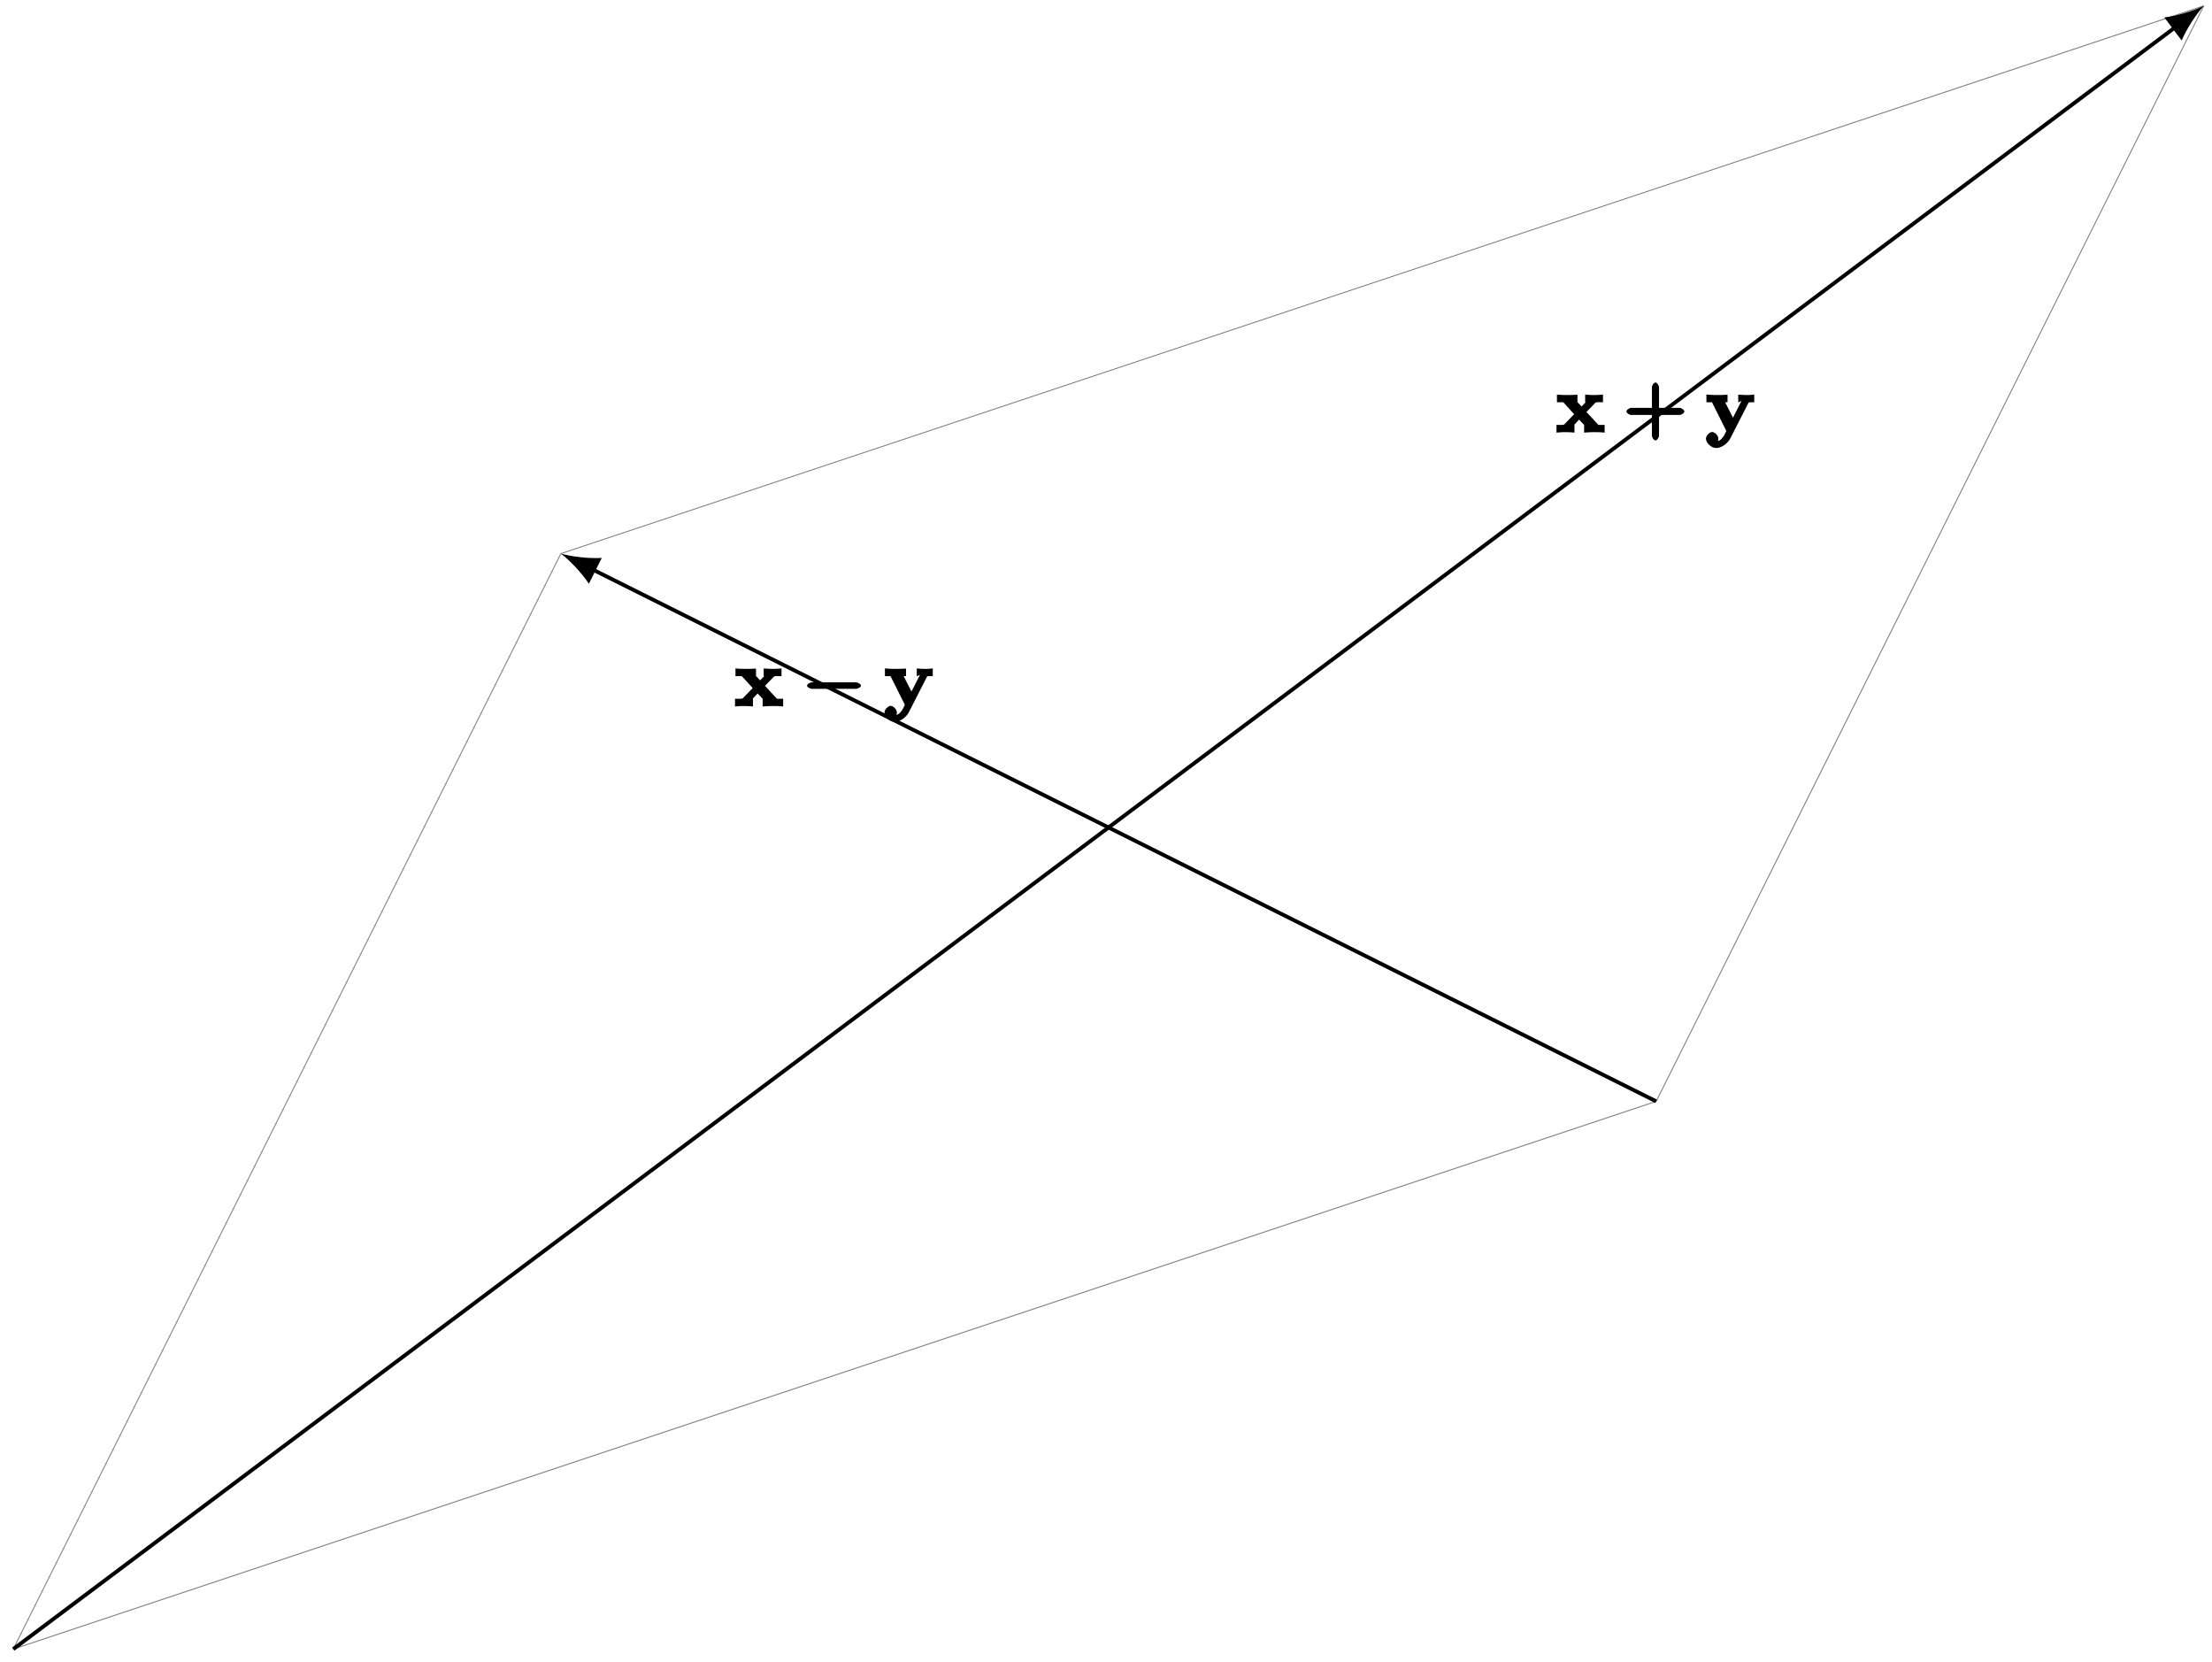
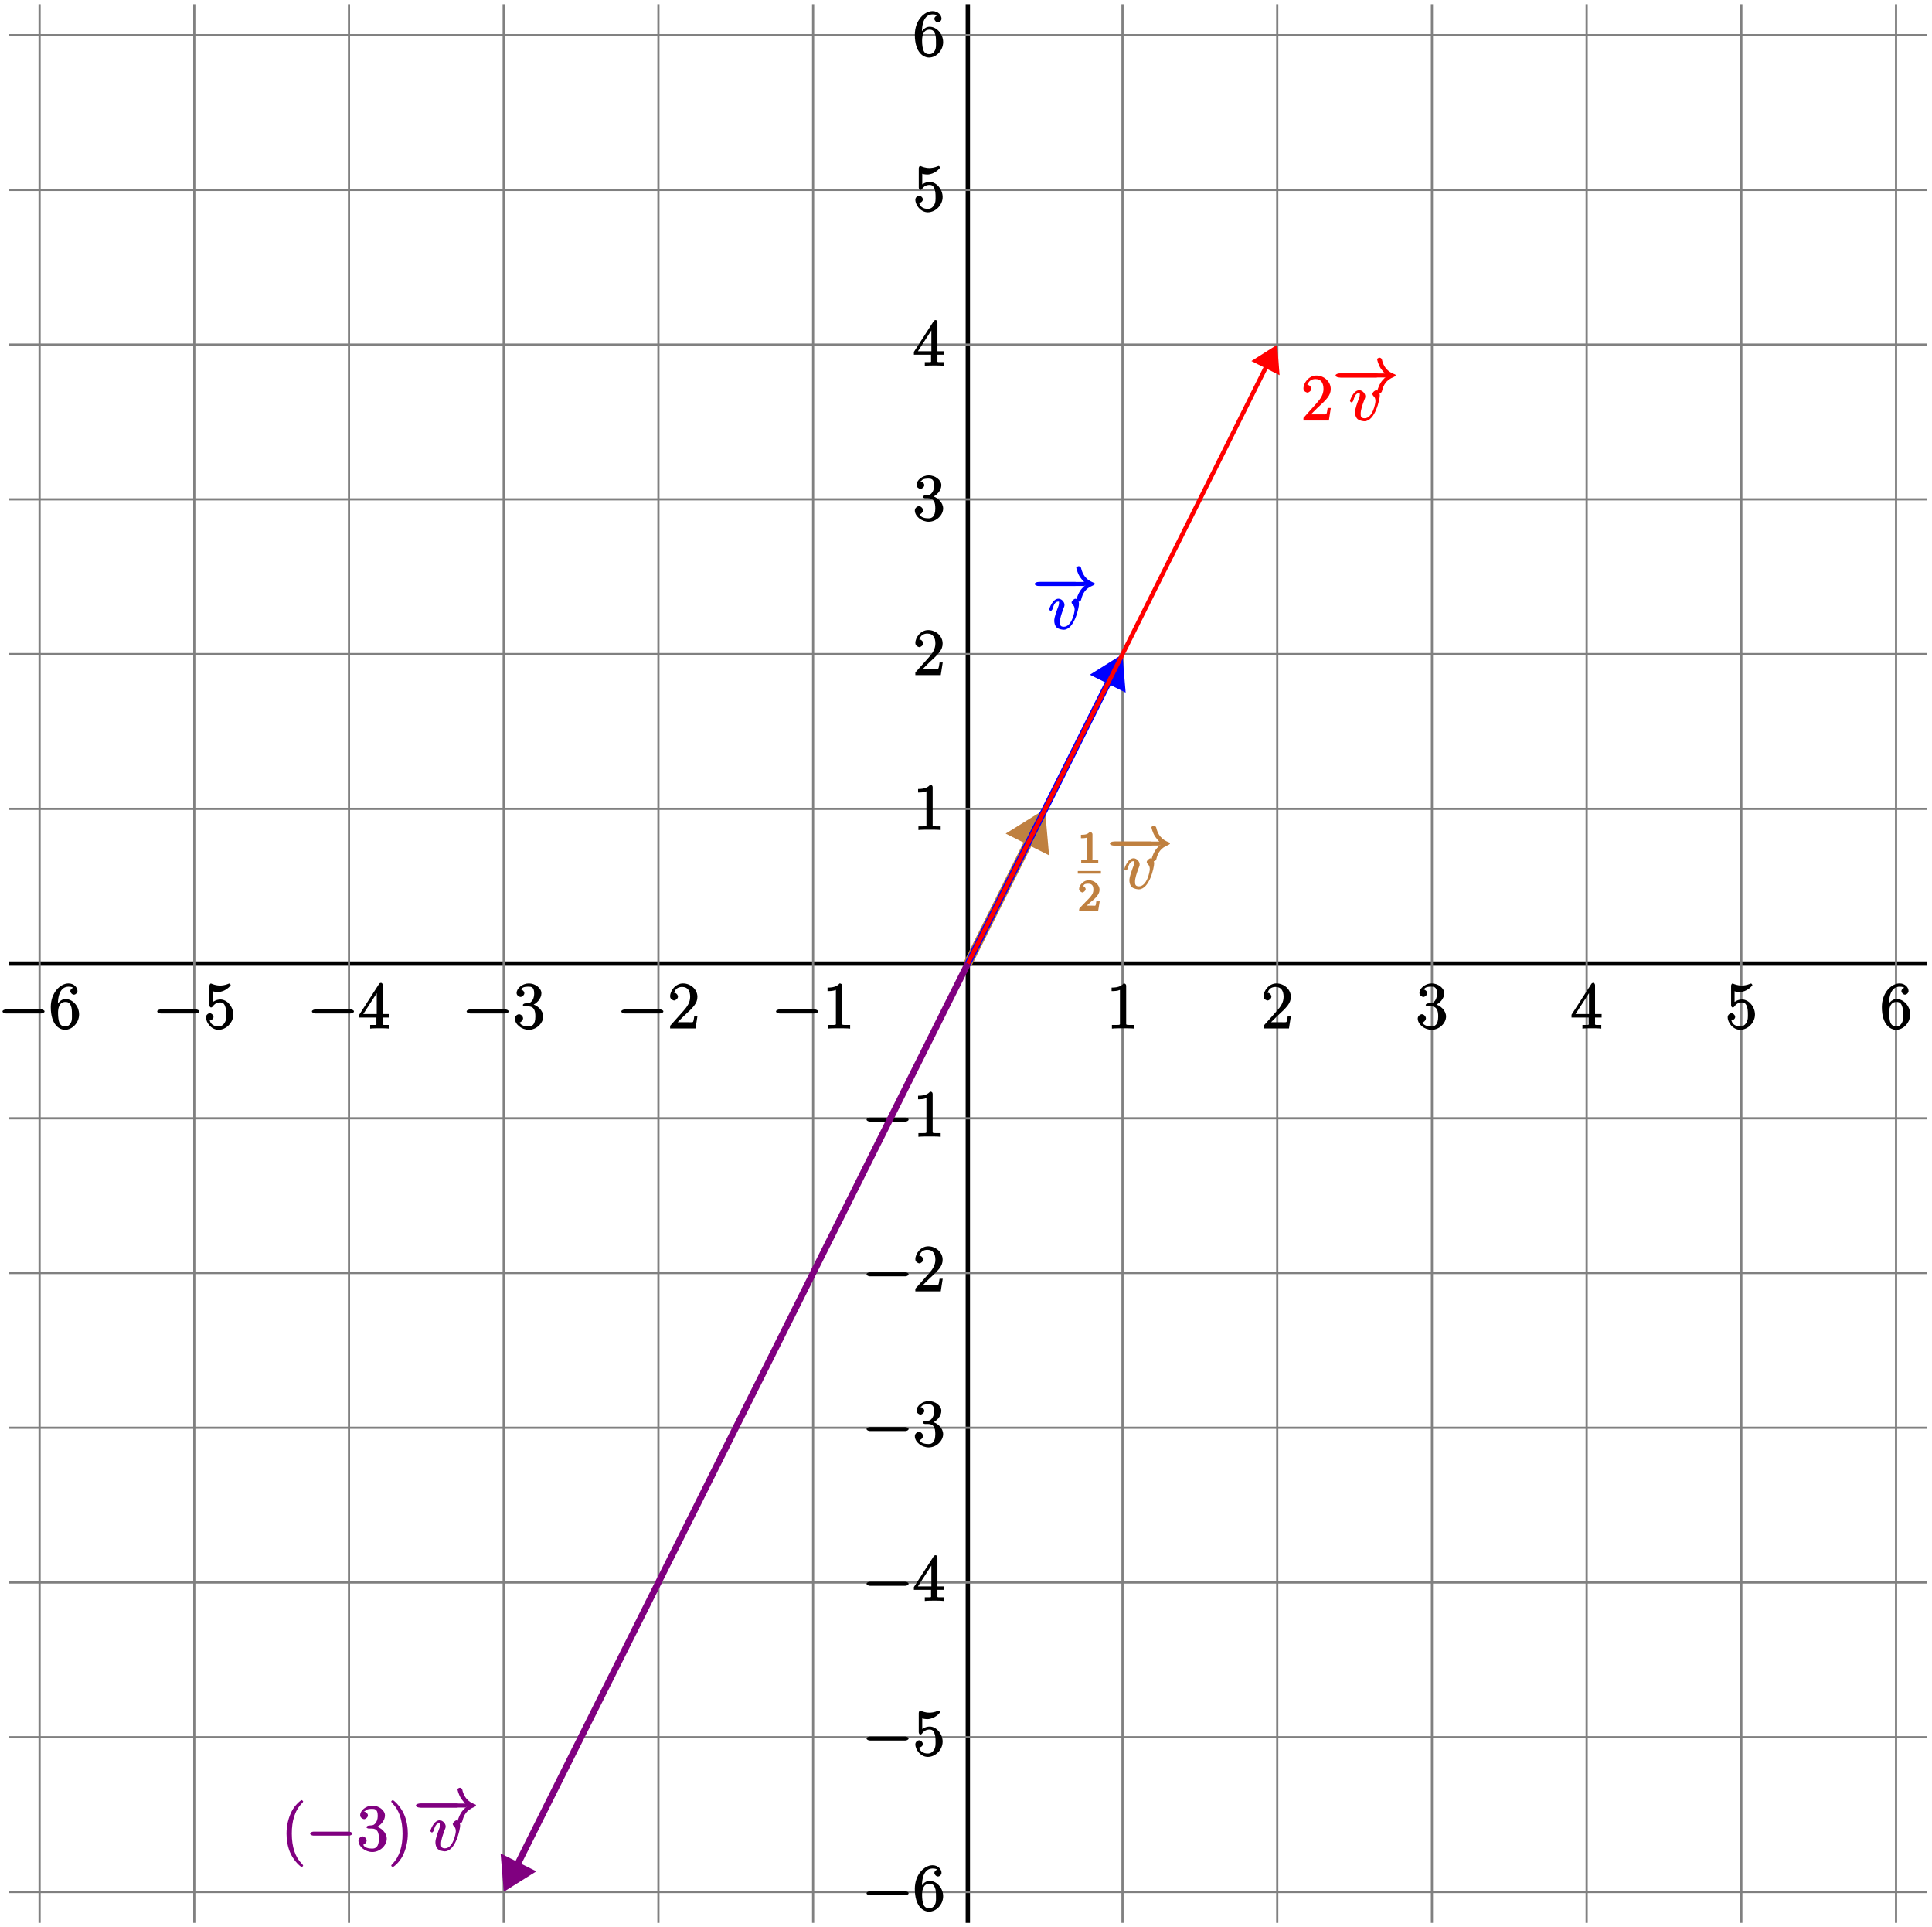
- <svg xmlns="http://www.w3.org/2000/svg" xmlns:xlink="http://www.w3.org/1999/xlink" width="229pt" height="172pt" viewBox="0 0 229 172" version="1.1">
+ <svg xmlns="http://www.w3.org/2000/svg" xmlns:xlink="http://www.w3.org/1999/xlink" width="354pt" height="353pt" viewBox="0 0 354 353" version="1.1">
  <defs>
    <g>
      <symbol overflow="visible" id="glyph0-0">
        <path style="stroke:none;" d="" />
      </symbol>
      <symbol overflow="visible" id="glyph0-1">
-         <path style="stroke:none;" d="M 3.062 -2 L 4.078 -3.047 C 4.203 -3.172 4.344 -3.125 4.891 -3.125 L 4.891 -3.922 C 4.516 -3.875 4.156 -3.875 4 -3.875 C 3.922 -3.875 3.469 -3.875 3.047 -3.922 L 3.047 -3.125 C 3.266 -3.125 3.266 -3.281 3.266 -3.234 C 3.266 -3.219 3.25 -3.297 3.25 -3.281 L 2.672 -2.688 L 2.266 -3.125 L 2.25 -3.125 L 2.25 -3.906 C 1.656 -3.875 1.547 -3.875 1.156 -3.875 C 1.016 -3.875 0.547 -3.875 0.125 -3.922 L 0.125 -3.125 L 0.781 -3.125 L 1.906 -1.891 L 0.922 -0.875 C 0.828 -0.781 0.859 -0.781 0.359 -0.781 L 0.078 -0.781 L 0.078 0.016 C 0.469 -0.031 0.844 -0.031 0.984 -0.031 C 1.031 -0.031 1.516 -0.031 1.938 0.016 L 1.938 -0.781 C 1.656 -0.781 1.703 -0.766 1.812 -0.688 L 2.422 -1.328 L 2.938 -0.781 L 2.938 0.016 C 3.547 -0.031 3.656 -0.031 4.047 -0.031 C 4.156 -0.031 4.656 -0.031 5.062 0.016 L 5.062 -0.781 L 4.422 -0.781 L 3.172 -2.125 Z M 3.062 -2 " />
+         <path style="stroke:none;" d="M 7.875 -2.75 C 8.078 -2.75 8.484 -2.875 8.484 -3.125 C 8.484 -3.359 8.078 -3.484 7.875 -3.484 L 1.406 -3.484 C 1.203 -3.484 0.781 -3.359 0.781 -3.125 C 0.781 -2.875 1.203 -2.75 1.406 -2.75 Z M 7.875 -2.75 " />
      </symbol>
      <symbol overflow="visible" id="glyph0-2">
-         <path style="stroke:none;" d="M 4.422 -3.016 C 4.5 -3.141 4.422 -3.125 5.047 -3.125 L 5.047 -3.922 C 4.609 -3.875 4.594 -3.875 4.25 -3.875 C 4.188 -3.875 3.766 -3.875 3.391 -3.922 L 3.391 -3.125 C 3.531 -3.125 3.719 -3.312 3.719 -3.234 C 3.719 -3.203 3.734 -3.281 3.719 -3.25 L 2.844 -1.531 L 2.031 -3.125 L 2.281 -3.125 L 2.281 -3.906 C 1.688 -3.875 1.516 -3.875 1.172 -3.875 C 0.984 -3.875 0.562 -3.875 0.094 -3.922 L 0.094 -3.125 L 0.672 -3.125 L 2.156 -0.156 C 1.844 0.5 1.828 0.453 1.766 0.531 C 1.469 0.922 1.234 0.906 1.094 0.906 C 1.031 0.906 1 0.891 1.328 1.031 C 1.219 1.094 1.328 0.812 1.328 0.625 C 1.328 0.312 0.953 -0.047 0.688 -0.047 C 0.438 -0.047 0.047 0.312 0.047 0.641 C 0.047 1.062 0.578 1.609 1.094 1.609 C 1.859 1.609 2.438 0.875 2.547 0.656 Z M 4.422 -3.016 " />
+         <path style="stroke:none;" d="M 9.828 -2.969 C 9.172 -2.469 8.844 -1.984 8.75 -1.828 C 8.219 -1 8.062 -0.156 8.062 -0.141 C 8.062 0 8.406 0.125 8.5 0.125 C 8.703 0.125 8.906 -0.031 8.953 -0.234 C 9.234 -1.406 9.734 -2.281 11.094 -2.828 C 11.234 -2.875 11.469 -3.031 11.469 -3.125 C 11.469 -3.203 11.328 -3.328 11.422 -3.281 C 10.656 -3.578 9.391 -4.047 8.938 -6.062 C 8.906 -6.203 8.703 -6.375 8.5 -6.375 C 8.406 -6.375 8.062 -6.234 8.062 -6.094 C 8.062 -6.078 8.219 -5.219 8.719 -4.422 C 8.969 -4.062 9.312 -3.641 9.516 -3.484 L 1.094 -3.484 C 0.875 -3.484 0.453 -3.359 0.453 -3.125 C 0.453 -2.875 0.875 -2.75 1.094 -2.75 L 9.516 -2.75 Z M 9.828 -2.969 " />
      </symbol>
      <symbol overflow="visible" id="glyph1-0">
        <path style="stroke:none;" d="" />
      </symbol>
      <symbol overflow="visible" id="glyph1-1">
-         <path style="stroke:none;" d="M 5.562 -1.812 C 5.703 -1.812 6.078 -1.953 6.078 -2.141 C 6.078 -2.328 5.703 -2.484 5.562 -2.484 L 1 -2.484 C 0.875 -2.484 0.5 -2.328 0.5 -2.141 C 0.5 -1.953 0.875 -1.812 1 -1.812 Z M 5.562 -1.812 " />
+         <path style="stroke:none;" d="M 1.625 -4.297 C 1.625 -7.328 2.938 -7.656 3.578 -7.656 C 4.016 -7.656 4.328 -7.562 4.391 -7.469 C 4.531 -7.469 3.906 -7.312 3.906 -6.828 C 3.906 -6.562 4.25 -6.188 4.562 -6.188 C 4.859 -6.188 5.219 -6.516 5.219 -6.859 C 5.219 -7.484 4.609 -8.25 3.578 -8.25 C 2.062 -8.25 0.328 -6.547 0.328 -3.922 C 0.328 -0.641 1.922 0.25 2.938 0.25 C 4.25 0.25 5.516 -1.031 5.516 -2.578 C 5.516 -4.172 4.25 -5.391 3.047 -5.391 C 1.984 -5.391 1.422 -4.312 1.297 -3.984 L 1.625 -3.984 Z M 2.938 -0.375 C 2.188 -0.375 1.984 -0.891 1.875 -1.141 C 1.766 -1.453 1.656 -2.031 1.656 -2.875 C 1.656 -3.812 1.922 -4.859 3 -4.859 C 3.656 -4.859 3.844 -4.547 4.016 -4.141 C 4.203 -3.703 4.203 -3.109 4.203 -2.594 C 4.203 -1.984 4.25 -1.547 4.031 -1.094 C 3.734 -0.531 3.422 -0.375 2.938 -0.375 Z M 2.938 -0.375 " />
+       </symbol>
+       <symbol overflow="visible" id="glyph1-2">
+         <path style="stroke:none;" d="M 1.531 -6.844 C 2.047 -6.688 2.469 -6.672 2.594 -6.672 C 3.938 -6.672 4.953 -7.812 4.953 -7.969 C 4.953 -8.016 4.781 -8.234 4.703 -8.234 C 4.688 -8.234 4.656 -8.234 4.547 -8.188 C 3.891 -7.906 3.312 -7.859 3 -7.859 C 2.219 -7.859 1.656 -8.109 1.422 -8.203 C 1.344 -8.234 1.312 -8.234 1.297 -8.234 C 1.203 -8.234 1.047 -8.016 1.047 -7.812 L 1.047 -4.266 C 1.047 -4.047 1.203 -3.844 1.344 -3.844 C 1.406 -3.844 1.531 -3.891 1.656 -4.031 C 1.984 -4.516 2.438 -4.766 3.031 -4.766 C 3.672 -4.766 3.812 -4.328 3.906 -4.125 C 4.109 -3.656 4.125 -3.078 4.125 -2.625 C 4.125 -2.156 4.172 -1.594 3.844 -1.047 C 3.578 -0.625 3.234 -0.375 2.703 -0.375 C 1.906 -0.375 1.297 -0.75 1.141 -1.391 C 0.984 -1.453 1.047 -1.453 1.109 -1.453 C 1.312 -1.453 1.797 -1.703 1.797 -2.109 C 1.797 -2.453 1.406 -2.797 1.109 -2.797 C 0.891 -2.797 0.422 -2.531 0.422 -2.062 C 0.422 -1.047 1.406 0.25 2.719 0.25 C 4.078 0.25 5.422 -1.031 5.422 -2.547 C 5.422 -3.969 4.297 -5.312 3.047 -5.312 C 2.359 -5.312 1.719 -4.953 1.406 -4.625 L 1.688 -4.516 L 1.688 -6.797 Z M 1.531 -6.844 " />
+       </symbol>
+       <symbol overflow="visible" id="glyph1-3">
+         <path style="stroke:none;" d="M 4.469 -7.922 C 4.469 -8.156 4.312 -8.359 4.141 -8.359 C 4.047 -8.359 3.891 -8.312 3.797 -8.172 L 0.156 -2.516 L 0.156 -2 L 3.297 -2 L 3.297 -1.047 C 3.297 -0.609 3.438 -0.641 2.562 -0.641 L 2.156 -0.641 L 2.156 0.031 C 2.609 -0.031 3.547 -0.031 3.891 -0.031 C 4.219 -0.031 5.172 -0.031 5.609 0.031 L 5.609 -0.641 L 5.219 -0.641 C 4.344 -0.641 4.469 -0.609 4.469 -1.047 L 4.469 -2 L 5.672 -2 L 5.672 -2.641 L 4.469 -2.641 Z M 3.359 -7 L 3.359 -2.641 L 0.891 -2.641 L 3.641 -6.891 Z M 3.359 -7 " />
+       </symbol>
+       <symbol overflow="visible" id="glyph1-4">
+         <path style="stroke:none;" d="M 2.203 -4.594 C 2 -4.578 1.781 -4.406 1.781 -4.297 C 1.781 -4.188 2.016 -4.047 2.219 -4.047 L 2.766 -4.047 C 3.797 -4.047 4.078 -3.344 4.078 -2.203 C 4.078 -0.641 3.438 -0.375 2.844 -0.375 C 2.266 -0.375 1.453 -0.484 1.188 -1.094 C 1.328 -1.078 1.828 -1.438 1.828 -1.859 C 1.828 -2.219 1.422 -2.609 1.094 -2.609 C 0.797 -2.609 0.328 -2.281 0.328 -1.828 C 0.328 -0.766 1.547 0.25 2.875 0.25 C 4.297 0.25 5.516 -0.984 5.516 -2.188 C 5.516 -3.281 4.469 -4.297 3.328 -4.5 L 3.328 -4.203 C 4.359 -4.5 5.188 -5.516 5.188 -6.453 C 5.188 -7.406 4.047 -8.25 2.891 -8.25 C 1.703 -8.25 0.641 -7.359 0.641 -6.484 C 0.641 -6.016 1.188 -5.766 1.359 -5.766 C 1.609 -5.766 2.062 -6.094 2.062 -6.453 C 2.062 -6.844 1.609 -7.156 1.344 -7.156 C 1.281 -7.156 1.25 -7.156 1.531 -7.25 C 1.781 -7.703 2.797 -7.656 2.859 -7.656 C 3.25 -7.656 3.859 -7.625 3.859 -6.453 C 3.859 -6.234 3.875 -5.672 3.531 -5.156 C 3.172 -4.625 2.875 -4.641 2.562 -4.625 Z M 2.203 -4.594 " />
+       </symbol>
+       <symbol overflow="visible" id="glyph1-5">
+         <path style="stroke:none;" d="M 5.266 -2.312 L 4.859 -2.312 C 4.797 -1.953 4.75 -1.406 4.625 -1.203 C 4.547 -1.094 3.984 -1.141 3.625 -1.141 L 1.406 -1.141 L 1.516 -0.891 C 1.844 -1.156 2.562 -1.922 2.875 -2.219 C 4.703 -3.891 5.422 -4.609 5.422 -5.797 C 5.422 -7.172 4.172 -8.25 2.781 -8.25 C 1.406 -8.25 0.422 -6.906 0.422 -5.875 C 0.422 -5.266 1.109 -5.125 1.141 -5.125 C 1.406 -5.125 1.859 -5.453 1.859 -5.828 C 1.859 -6.172 1.484 -6.547 1.141 -6.547 C 1.047 -6.547 1.016 -6.547 1.203 -6.609 C 1.359 -7.203 1.859 -7.609 2.625 -7.609 C 3.641 -7.609 4.094 -6.891 4.094 -5.797 C 4.094 -4.781 3.562 -4 2.875 -3.234 L 0.422 -0.484 L 0.422 0 L 5.078 0 L 5.438 -2.312 Z M 5.266 -2.312 " />
+       </symbol>
+       <symbol overflow="visible" id="glyph1-6">
+         <path style="stroke:none;" d="M 3.594 -7.812 C 3.594 -8.078 3.438 -8.25 3.125 -8.25 C 2.797 -7.875 2.312 -7.484 0.922 -7.484 L 0.922 -6.844 C 1.359 -6.844 1.953 -6.844 2.453 -7.062 L 2.453 -1.062 C 2.453 -0.641 2.578 -0.641 1.531 -0.641 L 0.984 -0.641 L 0.984 0.031 C 1.484 -0.031 2.641 -0.031 3.031 -0.031 C 3.438 -0.031 4.578 -0.031 5.062 0.031 L 5.062 -0.641 L 4.531 -0.641 C 3.484 -0.641 3.594 -0.641 3.594 -1.062 Z M 3.594 -7.812 " />
+       </symbol>
+       <symbol overflow="visible" id="glyph1-7">
+         <path style="stroke:none;" d="M 4.047 2.766 C 4.047 2.719 4 2.594 3.797 2.391 C 2.594 1.188 1.969 -0.688 1.969 -3.125 C 1.969 -5.438 2.484 -7.328 3.875 -8.734 C 4 -8.844 4.047 -8.984 4.047 -9.016 C 4.047 -9.078 3.828 -9.266 3.781 -9.266 C 3.625 -9.266 2.516 -8.359 1.938 -7.188 C 1.328 -5.969 1 -4.594 1 -3.125 C 1 -2.062 1.172 -0.641 1.797 0.641 C 2.5 2.078 3.641 3 3.781 3 C 3.828 3 4.047 2.828 4.047 2.766 Z M 4.047 2.766 " />
+       </symbol>
+       <symbol overflow="visible" id="glyph1-8">
+         <path style="stroke:none;" d="M 3.531 -3.125 C 3.531 -4.031 3.406 -5.516 2.734 -6.891 C 2.031 -8.328 0.891 -9.266 0.766 -9.266 C 0.719 -9.266 0.484 -9.078 0.484 -9.016 C 0.484 -8.984 0.531 -8.844 0.734 -8.641 C 1.938 -7.438 2.562 -5.562 2.562 -3.125 C 2.562 -0.812 2.047 1.078 0.656 2.484 C 0.531 2.594 0.484 2.719 0.484 2.766 C 0.484 2.828 0.719 3 0.766 3 C 0.922 3 2.016 2.109 2.594 0.938 C 3.203 -0.281 3.531 -1.688 3.531 -3.125 Z M 3.531 -3.125 " />
      </symbol>
      <symbol overflow="visible" id="glyph2-0">
        <path style="stroke:none;" d="" />
      </symbol>
      <symbol overflow="visible" id="glyph2-1">
-         <path style="stroke:none;" d="M 3.469 -1.812 L 5.812 -1.812 C 5.922 -1.812 6.281 -1.984 6.281 -2.172 C 6.281 -2.359 5.922 -2.547 5.812 -2.547 L 3.656 -2.547 L 3.656 -4.703 C 3.656 -4.828 3.469 -5.172 3.297 -5.172 C 3.109 -5.172 2.922 -4.828 2.922 -4.703 L 2.922 -2.547 L 0.75 -2.547 C 0.641 -2.547 0.281 -2.359 0.281 -2.172 C 0.281 -1.984 0.641 -1.812 0.75 -1.812 L 2.922 -1.812 L 2.922 0.359 C 2.922 0.469 3.109 0.828 3.297 0.828 C 3.469 0.828 3.656 0.469 3.656 0.359 L 3.656 -1.812 Z M 3.469 -1.812 " />
+         <path style="stroke:none;" d="M 2.688 -5.266 C 2.688 -5.469 2.484 -5.672 2.188 -5.672 C 1.812 -5.297 1.516 -5.156 0.578 -5.156 L 0.578 -4.531 C 0.984 -4.531 1.406 -4.531 1.688 -4.656 L 1.688 -0.844 C 1.688 -0.547 1.844 -0.625 1.094 -0.625 L 0.625 -0.625 L 0.625 0.016 C 1.141 -0.031 1.828 -0.031 2.188 -0.031 C 2.547 -0.031 3.234 -0.031 3.75 0.016 L 3.75 -0.625 L 3.281 -0.625 C 2.531 -0.625 2.688 -0.547 2.688 -0.844 Z M 2.688 -5.266 " />
+       </symbol>
+       <symbol overflow="visible" id="glyph2-2">
+         <path style="stroke:none;" d="M 2.375 -1.688 C 2.5 -1.797 2.844 -2.062 2.969 -2.172 C 3.453 -2.625 3.984 -3.203 3.984 -3.922 C 3.984 -4.875 3 -5.672 2.016 -5.672 C 1.047 -5.672 0.234 -4.75 0.234 -4.047 C 0.234 -3.656 0.734 -3.422 0.844 -3.422 C 1.016 -3.422 1.438 -3.719 1.438 -4.031 C 1.438 -4.438 0.859 -4.625 1.016 -4.625 C 1.172 -5.016 1.531 -5.031 1.922 -5.031 C 2.656 -5.031 2.859 -4.594 2.859 -3.922 C 2.859 -3.094 2.328 -2.609 1.391 -1.656 L 0.375 -0.609 C 0.281 -0.531 0.234 -0.375 0.234 0 L 3.719 0 L 4.016 -1.797 L 3.391 -1.797 C 3.344 -1.453 3.328 -1.172 3.234 -1.031 C 3.188 -0.969 2.719 -1.016 2.594 -1.016 L 1.172 -1.016 L 1.297 -0.703 Z M 2.375 -1.688 " />
+       </symbol>
+       <symbol overflow="visible" id="glyph3-0">
+         <path style="stroke:none;" d="" />
+       </symbol>
+       <symbol overflow="visible" id="glyph3-1">
+         <path style="stroke:none;" d="M 5.625 -4.609 C 5.625 -5.359 5.078 -5.562 4.984 -5.562 C 4.703 -5.562 4.266 -5.125 4.266 -4.891 C 4.266 -4.75 4.406 -4.547 4.453 -4.5 C 4.562 -4.406 4.828 -4.188 4.828 -3.562 C 4.828 -3.062 4.281 -0.422 2.844 -0.422 C 2.109 -0.422 2.125 -0.875 2.125 -1.312 C 2.125 -1.906 2.406 -2.75 2.719 -3.609 C 2.922 -4.094 2.969 -4.219 2.969 -4.453 C 2.969 -4.953 2.453 -5.562 1.859 -5.562 C 0.766 -5.562 0.156 -3.688 0.156 -3.578 C 0.156 -3.531 0.375 -3.328 0.453 -3.328 C 0.562 -3.328 0.734 -3.531 0.781 -3.688 C 1.062 -4.719 1.375 -5.031 1.828 -5.031 C 1.938 -5.031 1.969 -5.172 1.969 -4.781 C 1.969 -4.469 1.844 -4.125 1.656 -3.672 C 1.094 -2.141 1.094 -1.766 1.094 -1.484 C 1.094 -1.219 1.172 -0.625 1.547 -0.281 C 1.969 0.078 2.688 0.125 2.797 0.125 C 4.781 0.125 5.625 -3.938 5.625 -4.609 Z M 5.625 -4.609 " />
      </symbol>
    </g>
  </defs>
  <g id="surface1">
-     <path style="fill:none;stroke-width:0.1;stroke-linecap:butt;stroke-linejoin:round;stroke:rgb(50%,50%,50%);stroke-opacity:1;stroke-miterlimit:10;" d="M -0.002 -0.001 L 56.693 113.389 " transform="matrix(1,0,0,-1,1.373,170.69)" />
-     <path style="fill:none;stroke-width:0.1;stroke-linecap:butt;stroke-linejoin:round;stroke:rgb(50%,50%,50%);stroke-opacity:1;stroke-miterlimit:10;" d="M -0.002 -0.001 L 170.084 56.694 " transform="matrix(1,0,0,-1,1.373,170.69)" />
-     <path style="fill:none;stroke-width:0.1;stroke-linecap:butt;stroke-linejoin:round;stroke:rgb(50%,50%,50%);stroke-opacity:1;stroke-miterlimit:10;" d="M 170.084 56.694 L 226.775 170.085 " transform="matrix(1,0,0,-1,1.373,170.69)" />
-     <path style="fill:none;stroke-width:0.1;stroke-linecap:butt;stroke-linejoin:round;stroke:rgb(50%,50%,50%);stroke-opacity:1;stroke-miterlimit:10;" d="M 56.693 113.389 L 226.775 170.085 " transform="matrix(1,0,0,-1,1.373,170.69)" />
-     <path style="fill:none;stroke-width:0.399;stroke-linecap:butt;stroke-linejoin:round;stroke:rgb(0%,0%,0%);stroke-opacity:1;stroke-miterlimit:10;" d="M 170.084 56.694 L 59.9 111.784 " transform="matrix(1,0,0,-1,1.373,170.69)" />
-     <path style=" stroke:none;fill-rule:nonzero;fill:rgb(0%,0%,0%);fill-opacity:1;" d="M 58.066 57.301 C 58.93 57.953 60.207 59.262 60.965 60.422 L 62.301 57.746 C 60.918 57.836 59.105 57.598 58.066 57.301 " />
-     <g style="fill:rgb(0%,0%,0%);fill-opacity:1;">
-       <use xlink:href="#glyph0-1" x="76.016" y="73.107" />
-     </g>
-     <g style="fill:rgb(0%,0%,0%);fill-opacity:1;">
-       <use xlink:href="#glyph1-1" x="83.051" y="73.107" />
-     </g>
-     <g style="fill:rgb(0%,0%,0%);fill-opacity:1;">
-       <use xlink:href="#glyph0-2" x="91.52" y="73.107" />
-     </g>
-     <path style="fill:none;stroke-width:0.399;stroke-linecap:butt;stroke-linejoin:round;stroke:rgb(0%,0%,0%);stroke-opacity:1;stroke-miterlimit:10;" d="M -0.002 -0.001 L 223.908 167.932 " transform="matrix(1,0,0,-1,1.373,170.69)" />
-     <path style=" stroke:none;fill-rule:nonzero;fill:rgb(0%,0%,0%);fill-opacity:1;" d="M 228.148 0.605 C 227.18 1.086 225.441 1.645 224.066 1.805 L 225.859 4.195 C 226.398 2.918 227.418 1.402 228.148 0.605 " />
-     <g style="fill:rgb(0%,0%,0%);fill-opacity:1;">
-       <use xlink:href="#glyph0-1" x="161.06" y="44.761" />
-     </g>
-     <g style="fill:rgb(0%,0%,0%);fill-opacity:1;">
-       <use xlink:href="#glyph2-1" x="168.095" y="44.761" />
-     </g>
-     <g style="fill:rgb(0%,0%,0%);fill-opacity:1;">
-       <use xlink:href="#glyph0-2" x="176.564" y="44.761" />
+     <path style="fill:none;stroke-width:0.797;stroke-linecap:butt;stroke-linejoin:miter;stroke:rgb(0%,0%,0%);stroke-opacity:1;stroke-miterlimit:10;" d="M 0.002 -175.751 L 0.002 175.749 " transform="matrix(1,0,0,-1,177.334,176.515)" />
+     <path style="fill:none;stroke-width:0.797;stroke-linecap:butt;stroke-linejoin:miter;stroke:rgb(0%,0%,0%);stroke-opacity:1;stroke-miterlimit:10;" d="M -175.752 -0.001 L 175.752 -0.001 " transform="matrix(1,0,0,-1,177.334,176.515)" />
+     <path style="fill:none;stroke-width:0.399;stroke-linecap:butt;stroke-linejoin:miter;stroke:rgb(50%,50%,50%);stroke-opacity:1;stroke-miterlimit:10;" d="M -170.08 -175.751 L -170.08 175.749 " transform="matrix(1,0,0,-1,177.334,176.515)" />
+     <path style="fill:none;stroke-width:0.399;stroke-linecap:butt;stroke-linejoin:miter;stroke:rgb(50%,50%,50%);stroke-opacity:1;stroke-miterlimit:10;" d="M -175.752 -170.083 L 175.752 -170.083 " transform="matrix(1,0,0,-1,177.334,176.515)" />
+     <g style="fill:rgb(0%,0%,0%);fill-opacity:1;">
+       <use xlink:href="#glyph0-1" x="-0.323" y="188.403" />
+     </g>
+     <g style="fill:rgb(0%,0%,0%);fill-opacity:1;">
+       <use xlink:href="#glyph1-1" x="8.975" y="188.404" />
+     </g>
+     <g style="fill:rgb(0%,0%,0%);fill-opacity:1;">
+       <use xlink:href="#glyph0-1" x="157.998" y="349.95" />
+     </g>
+     <g style="fill:rgb(0%,0%,0%);fill-opacity:1;">
+       <use xlink:href="#glyph1-1" x="167.296" y="349.951" />
+     </g>
+     <path style="fill:none;stroke-width:0.399;stroke-linecap:butt;stroke-linejoin:miter;stroke:rgb(50%,50%,50%);stroke-opacity:1;stroke-miterlimit:10;" d="M -141.732 -175.751 L -141.732 175.749 " transform="matrix(1,0,0,-1,177.334,176.515)" />
+     <path style="fill:none;stroke-width:0.399;stroke-linecap:butt;stroke-linejoin:miter;stroke:rgb(50%,50%,50%);stroke-opacity:1;stroke-miterlimit:10;" d="M -175.752 -141.735 L 175.752 -141.735 " transform="matrix(1,0,0,-1,177.334,176.515)" />
+     <g style="fill:rgb(0%,0%,0%);fill-opacity:1;">
+       <use xlink:href="#glyph0-1" x="28.024" y="188.403" />
+     </g>
+     <g style="fill:rgb(0%,0%,0%);fill-opacity:1;">
+       <use xlink:href="#glyph1-2" x="37.322" y="188.404" />
+     </g>
+     <g style="fill:rgb(0%,0%,0%);fill-opacity:1;">
+       <use xlink:href="#glyph0-1" x="157.998" y="321.603" />
+     </g>
+     <g style="fill:rgb(0%,0%,0%);fill-opacity:1;">
+       <use xlink:href="#glyph1-2" x="167.296" y="321.604" />
+     </g>
+     <path style="fill:none;stroke-width:0.399;stroke-linecap:butt;stroke-linejoin:miter;stroke:rgb(50%,50%,50%);stroke-opacity:1;stroke-miterlimit:10;" d="M -113.389 -175.751 L -113.389 175.749 " transform="matrix(1,0,0,-1,177.334,176.515)" />
+     <path style="fill:none;stroke-width:0.399;stroke-linecap:butt;stroke-linejoin:miter;stroke:rgb(50%,50%,50%);stroke-opacity:1;stroke-miterlimit:10;" d="M -175.752 -113.387 L 175.752 -113.387 " transform="matrix(1,0,0,-1,177.334,176.515)" />
+     <g style="fill:rgb(0%,0%,0%);fill-opacity:1;">
+       <use xlink:href="#glyph0-1" x="56.371" y="188.403" />
+     </g>
+     <g style="fill:rgb(0%,0%,0%);fill-opacity:1;">
+       <use xlink:href="#glyph1-3" x="65.669" y="188.404" />
+     </g>
+     <g style="fill:rgb(0%,0%,0%);fill-opacity:1;">
+       <use xlink:href="#glyph0-1" x="157.998" y="293.256" />
+     </g>
+     <g style="fill:rgb(0%,0%,0%);fill-opacity:1;">
+       <use xlink:href="#glyph1-3" x="167.296" y="293.257" />
+     </g>
+     <path style="fill:none;stroke-width:0.399;stroke-linecap:butt;stroke-linejoin:miter;stroke:rgb(50%,50%,50%);stroke-opacity:1;stroke-miterlimit:10;" d="M -85.041 -175.751 L -85.041 175.749 " transform="matrix(1,0,0,-1,177.334,176.515)" />
+     <path style="fill:none;stroke-width:0.399;stroke-linecap:butt;stroke-linejoin:miter;stroke:rgb(50%,50%,50%);stroke-opacity:1;stroke-miterlimit:10;" d="M -175.752 -85.04 L 175.752 -85.04 " transform="matrix(1,0,0,-1,177.334,176.515)" />
+     <g style="fill:rgb(0%,0%,0%);fill-opacity:1;">
+       <use xlink:href="#glyph0-1" x="84.718" y="188.403" />
+     </g>
+     <g style="fill:rgb(0%,0%,0%);fill-opacity:1;">
+       <use xlink:href="#glyph1-4" x="94.016" y="188.404" />
+     </g>
+     <g style="fill:rgb(0%,0%,0%);fill-opacity:1;">
+       <use xlink:href="#glyph0-1" x="157.998" y="264.91" />
+     </g>
+     <g style="fill:rgb(0%,0%,0%);fill-opacity:1;">
+       <use xlink:href="#glyph1-4" x="167.296" y="264.911" />
+     </g>
+     <path style="fill:none;stroke-width:0.399;stroke-linecap:butt;stroke-linejoin:miter;stroke:rgb(50%,50%,50%);stroke-opacity:1;stroke-miterlimit:10;" d="M -56.693 -175.751 L -56.693 175.749 " transform="matrix(1,0,0,-1,177.334,176.515)" />
+     <path style="fill:none;stroke-width:0.399;stroke-linecap:butt;stroke-linejoin:miter;stroke:rgb(50%,50%,50%);stroke-opacity:1;stroke-miterlimit:10;" d="M -175.752 -56.692 L 175.752 -56.692 " transform="matrix(1,0,0,-1,177.334,176.515)" />
+     <g style="fill:rgb(0%,0%,0%);fill-opacity:1;">
+       <use xlink:href="#glyph0-1" x="113.065" y="188.403" />
+     </g>
+     <g style="fill:rgb(0%,0%,0%);fill-opacity:1;">
+       <use xlink:href="#glyph1-5" x="122.363" y="188.404" />
+     </g>
+     <g style="fill:rgb(0%,0%,0%);fill-opacity:1;">
+       <use xlink:href="#glyph0-1" x="157.998" y="236.563" />
+     </g>
+     <g style="fill:rgb(0%,0%,0%);fill-opacity:1;">
+       <use xlink:href="#glyph1-5" x="167.296" y="236.564" />
+     </g>
+     <path style="fill:none;stroke-width:0.399;stroke-linecap:butt;stroke-linejoin:miter;stroke:rgb(50%,50%,50%);stroke-opacity:1;stroke-miterlimit:10;" d="M -28.346 -175.751 L -28.346 175.749 " transform="matrix(1,0,0,-1,177.334,176.515)" />
+     <path style="fill:none;stroke-width:0.399;stroke-linecap:butt;stroke-linejoin:miter;stroke:rgb(50%,50%,50%);stroke-opacity:1;stroke-miterlimit:10;" d="M -175.752 -28.348 L 175.752 -28.348 " transform="matrix(1,0,0,-1,177.334,176.515)" />
+     <g style="fill:rgb(0%,0%,0%);fill-opacity:1;">
+       <use xlink:href="#glyph0-1" x="141.411" y="188.403" />
+     </g>
+     <g style="fill:rgb(0%,0%,0%);fill-opacity:1;">
+       <use xlink:href="#glyph1-6" x="150.709" y="188.404" />
+     </g>
+     <g style="fill:rgb(0%,0%,0%);fill-opacity:1;">
+       <use xlink:href="#glyph0-1" x="157.998" y="208.216" />
+     </g>
+     <g style="fill:rgb(0%,0%,0%);fill-opacity:1;">
+       <use xlink:href="#glyph1-6" x="167.296" y="208.217" />
+     </g>
+     <path style="fill:none;stroke-width:0.399;stroke-linecap:butt;stroke-linejoin:miter;stroke:rgb(50%,50%,50%);stroke-opacity:1;stroke-miterlimit:10;" d="M 28.346 -175.751 L 28.346 175.749 " transform="matrix(1,0,0,-1,177.334,176.515)" />
+     <path style="fill:none;stroke-width:0.399;stroke-linecap:butt;stroke-linejoin:miter;stroke:rgb(50%,50%,50%);stroke-opacity:1;stroke-miterlimit:10;" d="M -175.752 28.347 L 175.752 28.347 " transform="matrix(1,0,0,-1,177.334,176.515)" />
+     <g style="fill:rgb(0%,0%,0%);fill-opacity:1;">
+       <use xlink:href="#glyph1-6" x="202.754" y="188.403" />
+     </g>
+     <g style="fill:rgb(0%,0%,0%);fill-opacity:1;">
+       <use xlink:href="#glyph1-6" x="167.297" y="152.02" />
+     </g>
+     <path style="fill:none;stroke-width:0.399;stroke-linecap:butt;stroke-linejoin:miter;stroke:rgb(50%,50%,50%);stroke-opacity:1;stroke-miterlimit:10;" d="M 56.693 -175.751 L 56.693 175.749 " transform="matrix(1,0,0,-1,177.334,176.515)" />
+     <path style="fill:none;stroke-width:0.399;stroke-linecap:butt;stroke-linejoin:miter;stroke:rgb(50%,50%,50%);stroke-opacity:1;stroke-miterlimit:10;" d="M -175.752 56.695 L 175.752 56.695 " transform="matrix(1,0,0,-1,177.334,176.515)" />
+     <g style="fill:rgb(0%,0%,0%);fill-opacity:1;">
+       <use xlink:href="#glyph1-5" x="231.101" y="188.403" />
+     </g>
+     <g style="fill:rgb(0%,0%,0%);fill-opacity:1;">
+       <use xlink:href="#glyph1-5" x="167.297" y="123.674" />
+     </g>
+     <path style="fill:none;stroke-width:0.399;stroke-linecap:butt;stroke-linejoin:miter;stroke:rgb(50%,50%,50%);stroke-opacity:1;stroke-miterlimit:10;" d="M 85.041 -175.751 L 85.041 175.749 " transform="matrix(1,0,0,-1,177.334,176.515)" />
+     <path style="fill:none;stroke-width:0.399;stroke-linecap:butt;stroke-linejoin:miter;stroke:rgb(50%,50%,50%);stroke-opacity:1;stroke-miterlimit:10;" d="M -175.752 85.042 L 175.752 85.042 " transform="matrix(1,0,0,-1,177.334,176.515)" />
+     <g style="fill:rgb(0%,0%,0%);fill-opacity:1;">
+       <use xlink:href="#glyph1-4" x="259.448" y="188.403" />
+     </g>
+     <g style="fill:rgb(0%,0%,0%);fill-opacity:1;">
+       <use xlink:href="#glyph1-4" x="167.297" y="95.327" />
+     </g>
+     <path style="fill:none;stroke-width:0.399;stroke-linecap:butt;stroke-linejoin:miter;stroke:rgb(50%,50%,50%);stroke-opacity:1;stroke-miterlimit:10;" d="M 113.389 -175.751 L 113.389 175.749 " transform="matrix(1,0,0,-1,177.334,176.515)" />
+     <path style="fill:none;stroke-width:0.399;stroke-linecap:butt;stroke-linejoin:miter;stroke:rgb(50%,50%,50%);stroke-opacity:1;stroke-miterlimit:10;" d="M -175.752 113.386 L 175.752 113.386 " transform="matrix(1,0,0,-1,177.334,176.515)" />
+     <g style="fill:rgb(0%,0%,0%);fill-opacity:1;">
+       <use xlink:href="#glyph1-3" x="287.795" y="188.403" />
+     </g>
+     <g style="fill:rgb(0%,0%,0%);fill-opacity:1;">
+       <use xlink:href="#glyph1-3" x="167.297" y="66.98" />
+     </g>
+     <path style="fill:none;stroke-width:0.399;stroke-linecap:butt;stroke-linejoin:miter;stroke:rgb(50%,50%,50%);stroke-opacity:1;stroke-miterlimit:10;" d="M 141.732 -175.751 L 141.732 175.749 " transform="matrix(1,0,0,-1,177.334,176.515)" />
+     <path style="fill:none;stroke-width:0.399;stroke-linecap:butt;stroke-linejoin:miter;stroke:rgb(50%,50%,50%);stroke-opacity:1;stroke-miterlimit:10;" d="M -175.752 141.734 L 175.752 141.734 " transform="matrix(1,0,0,-1,177.334,176.515)" />
+     <g style="fill:rgb(0%,0%,0%);fill-opacity:1;">
+       <use xlink:href="#glyph1-2" x="316.142" y="188.403" />
+     </g>
+     <g style="fill:rgb(0%,0%,0%);fill-opacity:1;">
+       <use xlink:href="#glyph1-2" x="167.297" y="38.633" />
+     </g>
+     <path style="fill:none;stroke-width:0.399;stroke-linecap:butt;stroke-linejoin:miter;stroke:rgb(50%,50%,50%);stroke-opacity:1;stroke-miterlimit:10;" d="M 170.08 -175.751 L 170.08 175.749 " transform="matrix(1,0,0,-1,177.334,176.515)" />
+     <path style="fill:none;stroke-width:0.399;stroke-linecap:butt;stroke-linejoin:miter;stroke:rgb(50%,50%,50%);stroke-opacity:1;stroke-miterlimit:10;" d="M -175.752 170.081 L 175.752 170.081 " transform="matrix(1,0,0,-1,177.334,176.515)" />
+     <g style="fill:rgb(0%,0%,0%);fill-opacity:1;">
+       <use xlink:href="#glyph1-1" x="344.488" y="188.403" />
+     </g>
+     <g style="fill:rgb(0%,0%,0%);fill-opacity:1;">
+       <use xlink:href="#glyph1-1" x="167.297" y="10.286" />
+     </g>
+     <path style="fill:none;stroke-width:1.594;stroke-linecap:butt;stroke-linejoin:miter;stroke:rgb(75%,50%,25%);stroke-opacity:1;stroke-miterlimit:10;" d="M 0.002 -0.001 L 11.088 22.175 " transform="matrix(1,0,0,-1,177.334,176.515)" />
+     <path style="fill-rule:nonzero;fill:rgb(75%,50%,25%);fill-opacity:1;stroke-width:1.594;stroke-linecap:butt;stroke-linejoin:miter;stroke:rgb(75%,50%,25%);stroke-opacity:1;stroke-miterlimit:10;" d="M 5.705 0.001 L 0.797 3.02 L 0.797 -0.002 L 0.799 -3.019 Z M 5.705 0.001 " transform="matrix(0.44717,-0.89438,-0.89438,-0.44717,188.2433,154.6966)" />
+     <g style="fill:rgb(75%,50%,25%);fill-opacity:1;">
+       <use xlink:href="#glyph2-1" x="197.484" y="158.086" />
+     </g>
+     <path style="fill:none;stroke-width:0.478;stroke-linecap:butt;stroke-linejoin:miter;stroke:rgb(75%,50%,25%);stroke-opacity:1;stroke-miterlimit:10;" d="M 231.529 -160.527 L 235.764 -160.527 " transform="matrix(1,0,0,-1,-34.045,-0.722)" />
+     <g style="fill:rgb(75%,50%,25%);fill-opacity:1;">
+       <use xlink:href="#glyph2-2" x="197.484" y="166.916" />
+     </g>
+     <g style="fill:rgb(75%,50%,25%);fill-opacity:1;">
+       <use xlink:href="#glyph0-1" x="202.914" y="157.646" />
+     </g>
+     <g style="fill:rgb(75%,50%,25%);fill-opacity:1;">
+       <use xlink:href="#glyph0-2" x="202.914" y="157.646" />
+     </g>
+     <g style="fill:rgb(75%,50%,25%);fill-opacity:1;">
+       <use xlink:href="#glyph3-1" x="205.848" y="162.793" />
+     </g>
+     <path style="fill:none;stroke-width:1.196;stroke-linecap:butt;stroke-linejoin:miter;stroke:rgb(0%,0%,100%);stroke-opacity:1;stroke-miterlimit:10;" d="M 0.002 -0.001 L 25.771 51.542 " transform="matrix(1,0,0,-1,177.334,176.515)" />
+     <path style="fill-rule:nonzero;fill:rgb(0%,0%,100%);fill-opacity:1;stroke-width:1.196;stroke-linecap:butt;stroke-linejoin:miter;stroke:rgb(0%,0%,100%);stroke-opacity:1;stroke-miterlimit:10;" d="M 4.861 0.001 L 0.596 2.599 L 0.598 0.002 L 0.598 -2.602 Z M 4.861 0.001 " transform="matrix(0.44717,-0.89436,-0.89436,-0.44717,202.9723,125.2384)" />
+     <g style="fill:rgb(0%,0%,100%);fill-opacity:1;">
+       <use xlink:href="#glyph0-1" x="189.143" y="110.092" />
+     </g>
+     <g style="fill:rgb(0%,0%,100%);fill-opacity:1;">
+       <use xlink:href="#glyph0-2" x="189.143" y="110.092" />
+     </g>
+     <g style="fill:rgb(0%,0%,100%);fill-opacity:1;">
+       <use xlink:href="#glyph3-1" x="192.077" y="115.239" />
+     </g>
+     <path style="fill:none;stroke-width:0.797;stroke-linecap:butt;stroke-linejoin:miter;stroke:rgb(100%,0%,0%);stroke-opacity:1;stroke-miterlimit:10;" d="M 0.002 -0.001 L 54.631 109.261 " transform="matrix(1,0,0,-1,177.334,176.515)" />
+     <path style="fill-rule:nonzero;fill:rgb(100%,0%,0%);fill-opacity:1;stroke-width:0.797;stroke-linecap:butt;stroke-linejoin:miter;stroke:rgb(100%,0%,0%);stroke-opacity:1;stroke-miterlimit:10;" d="M 4.018 -0 L 0.398 2.182 L 0.398 -0.002 L 0.397 -2.182 Z M 4.018 -0 " transform="matrix(0.44717,-0.89436,-0.89436,-0.44717,231.8747,67.43362)" />
+     <g style="fill:rgb(100%,0%,0%);fill-opacity:1;">
+       <use xlink:href="#glyph1-5" x="238.411" y="77.044" />
+     </g>
+     <g style="fill:rgb(100%,0%,0%);fill-opacity:1;">
+       <use xlink:href="#glyph0-1" x="244.264" y="71.897" />
+     </g>
+     <g style="fill:rgb(100%,0%,0%);fill-opacity:1;">
+       <use xlink:href="#glyph0-2" x="244.264" y="71.897" />
+     </g>
+     <g style="fill:rgb(100%,0%,0%);fill-opacity:1;">
+       <use xlink:href="#glyph3-1" x="247.197" y="77.045" />
+     </g>
+     <path style="fill:none;stroke-width:1.196;stroke-linecap:butt;stroke-linejoin:miter;stroke:rgb(50%,0%,50%);stroke-opacity:1;stroke-miterlimit:10;" d="M 0.002 -0.001 L -82.467 -164.93 " transform="matrix(1,0,0,-1,177.334,176.515)" />
+     <path style="fill-rule:nonzero;fill:rgb(50%,0%,50%);fill-opacity:1;stroke-width:1.196;stroke-linecap:butt;stroke-linejoin:miter;stroke:rgb(50%,0%,50%);stroke-opacity:1;stroke-miterlimit:10;" d="M 4.862 0 L 0.597 2.598 L 0.599 0 L 0.597 -2.599 Z M 4.862 0 " transform="matrix(-0.44717,0.89436,0.89436,0.44717,95.00205,341.1788)" />
+     <g style="fill:rgb(50%,0%,50%);fill-opacity:1;">
+       <use xlink:href="#glyph1-7" x="51.499" y="339.025" />
+     </g>
+     <g style="fill:rgb(50%,0%,50%);fill-opacity:1;">
+       <use xlink:href="#glyph0-1" x="56.051" y="339.026" />
+     </g>
+     <g style="fill:rgb(50%,0%,50%);fill-opacity:1;">
+       <use xlink:href="#glyph1-4" x="65.35" y="339.025" />
+       <use xlink:href="#glyph1-8" x="71.196" y="339.025" />
+     </g>
+     <g style="fill:rgb(50%,0%,50%);fill-opacity:1;">
+       <use xlink:href="#glyph0-1" x="75.755" y="333.878" />
+     </g>
+     <g style="fill:rgb(50%,0%,50%);fill-opacity:1;">
+       <use xlink:href="#glyph0-2" x="75.755" y="333.878" />
+     </g>
+     <g style="fill:rgb(50%,0%,50%);fill-opacity:1;">
+       <use xlink:href="#glyph3-1" x="78.689" y="339.026" />
    </g>
  </g>
</svg>
